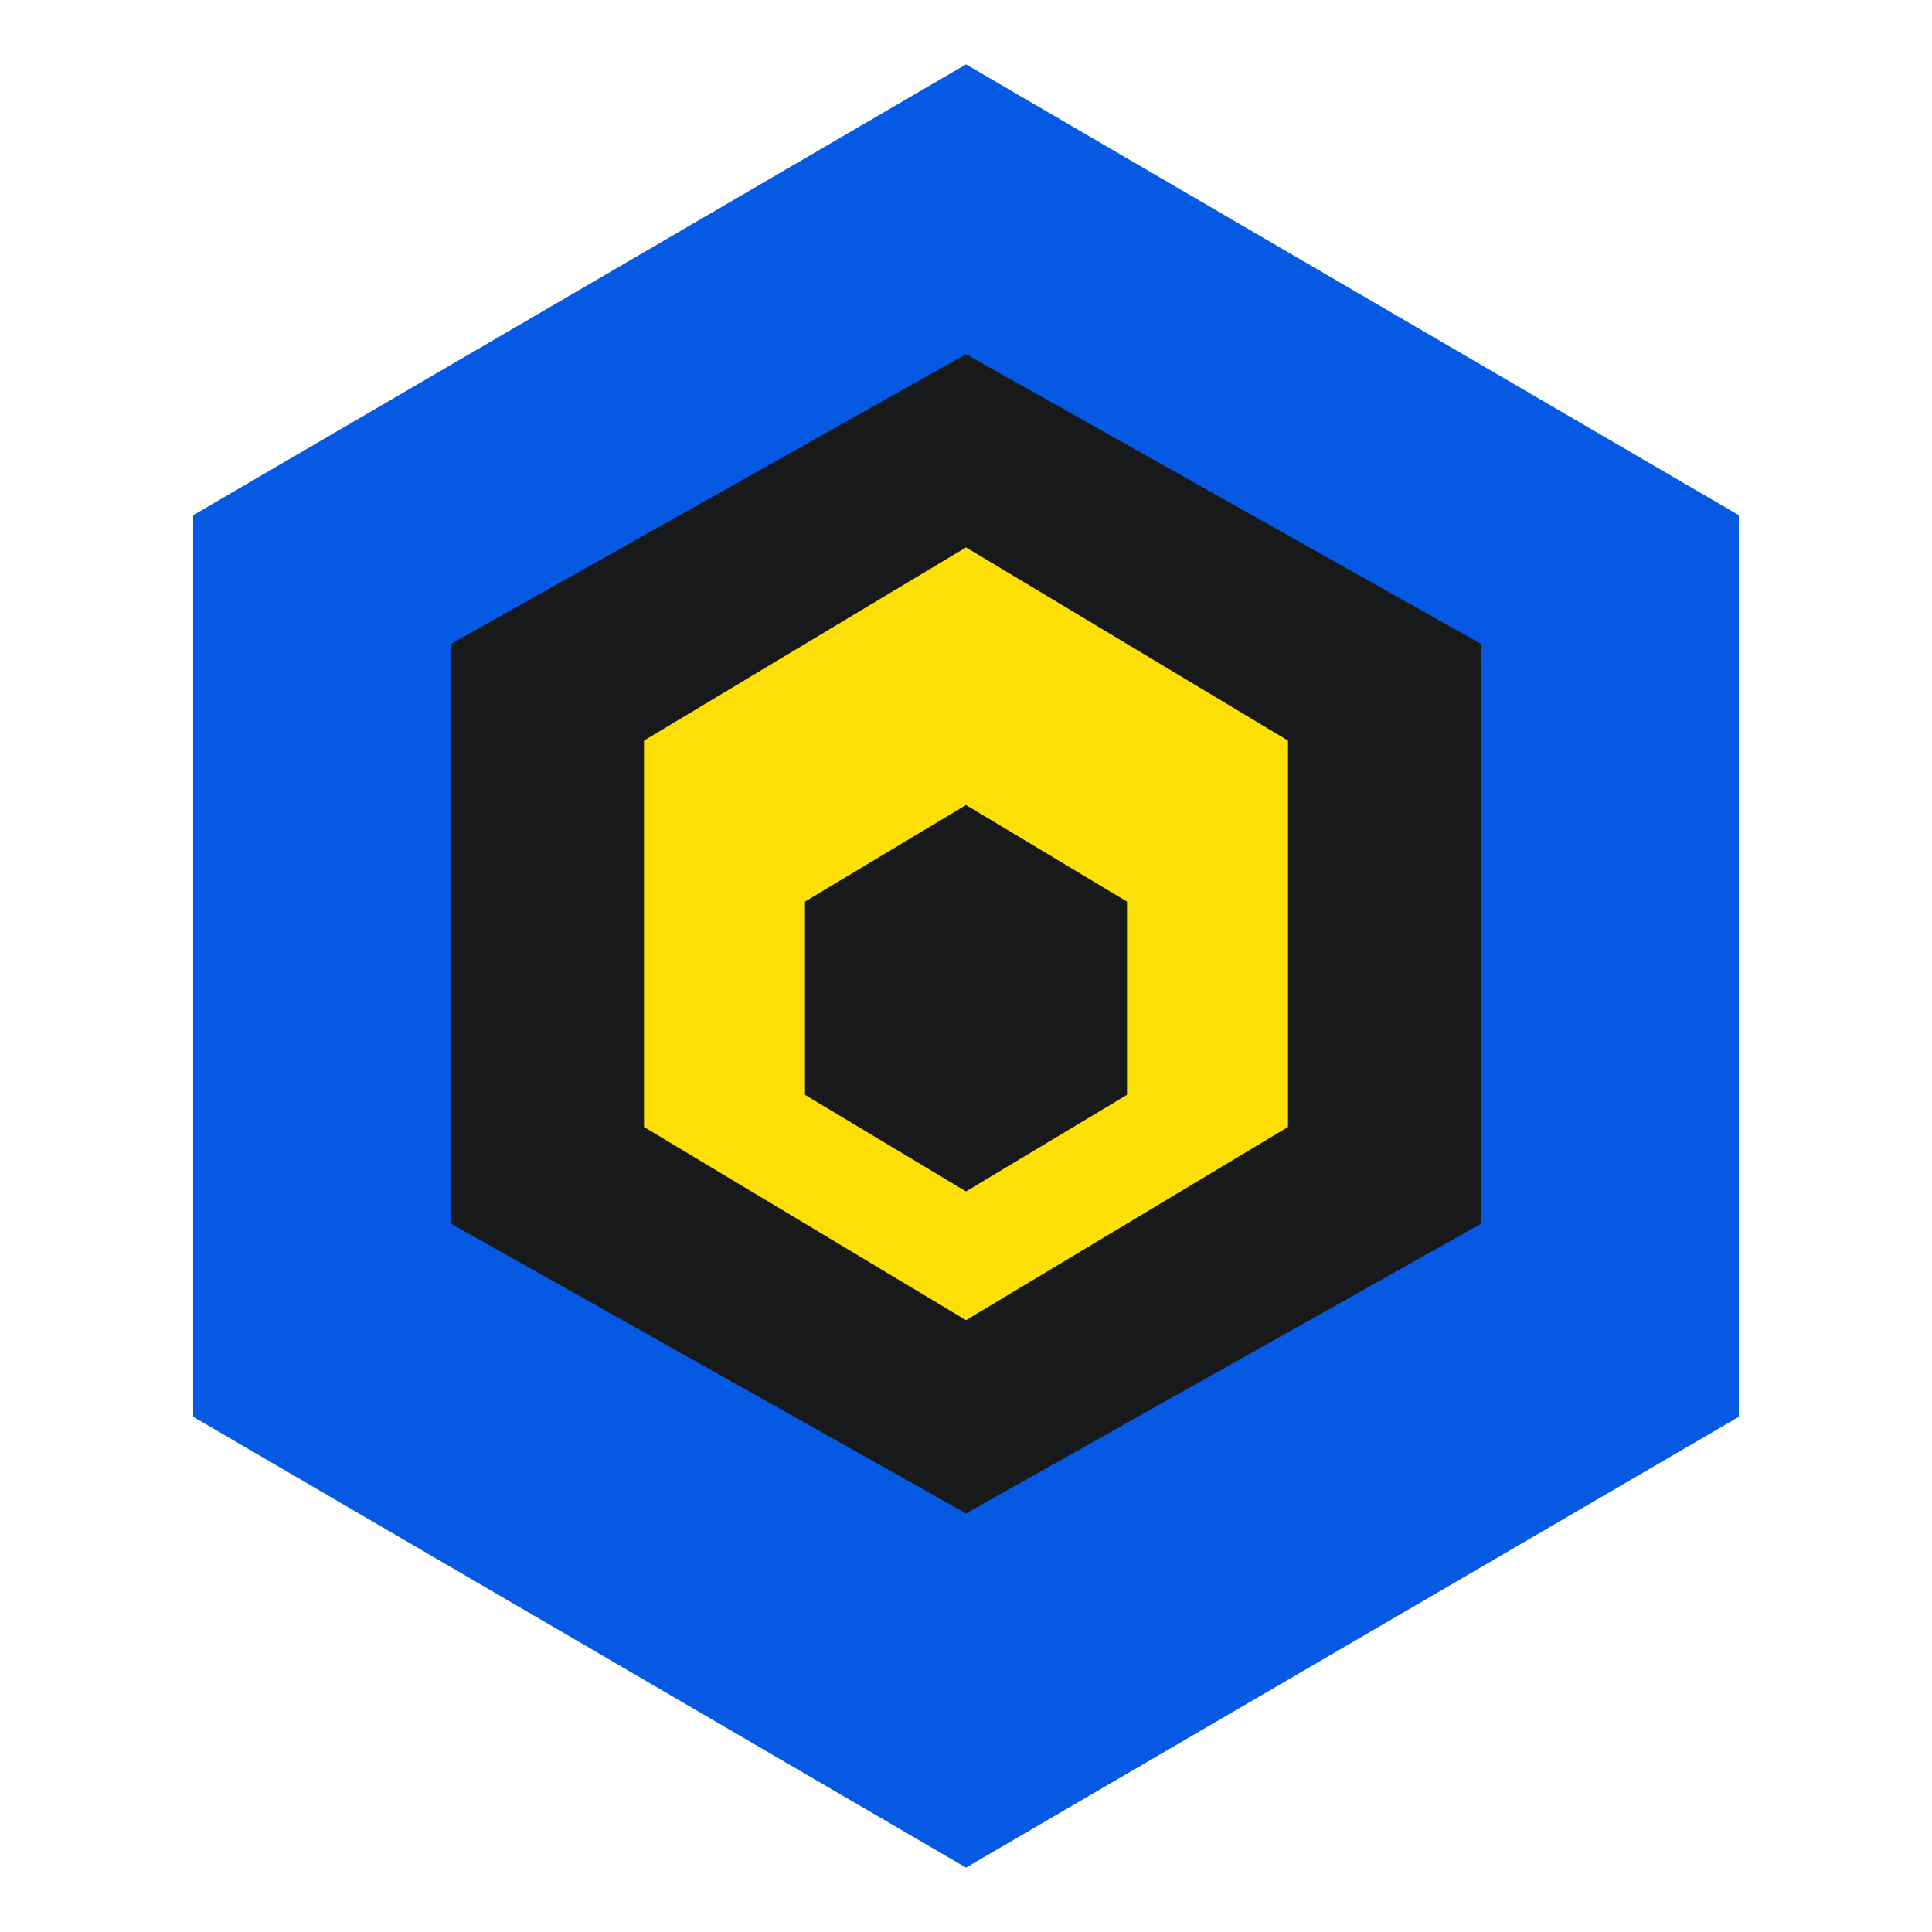
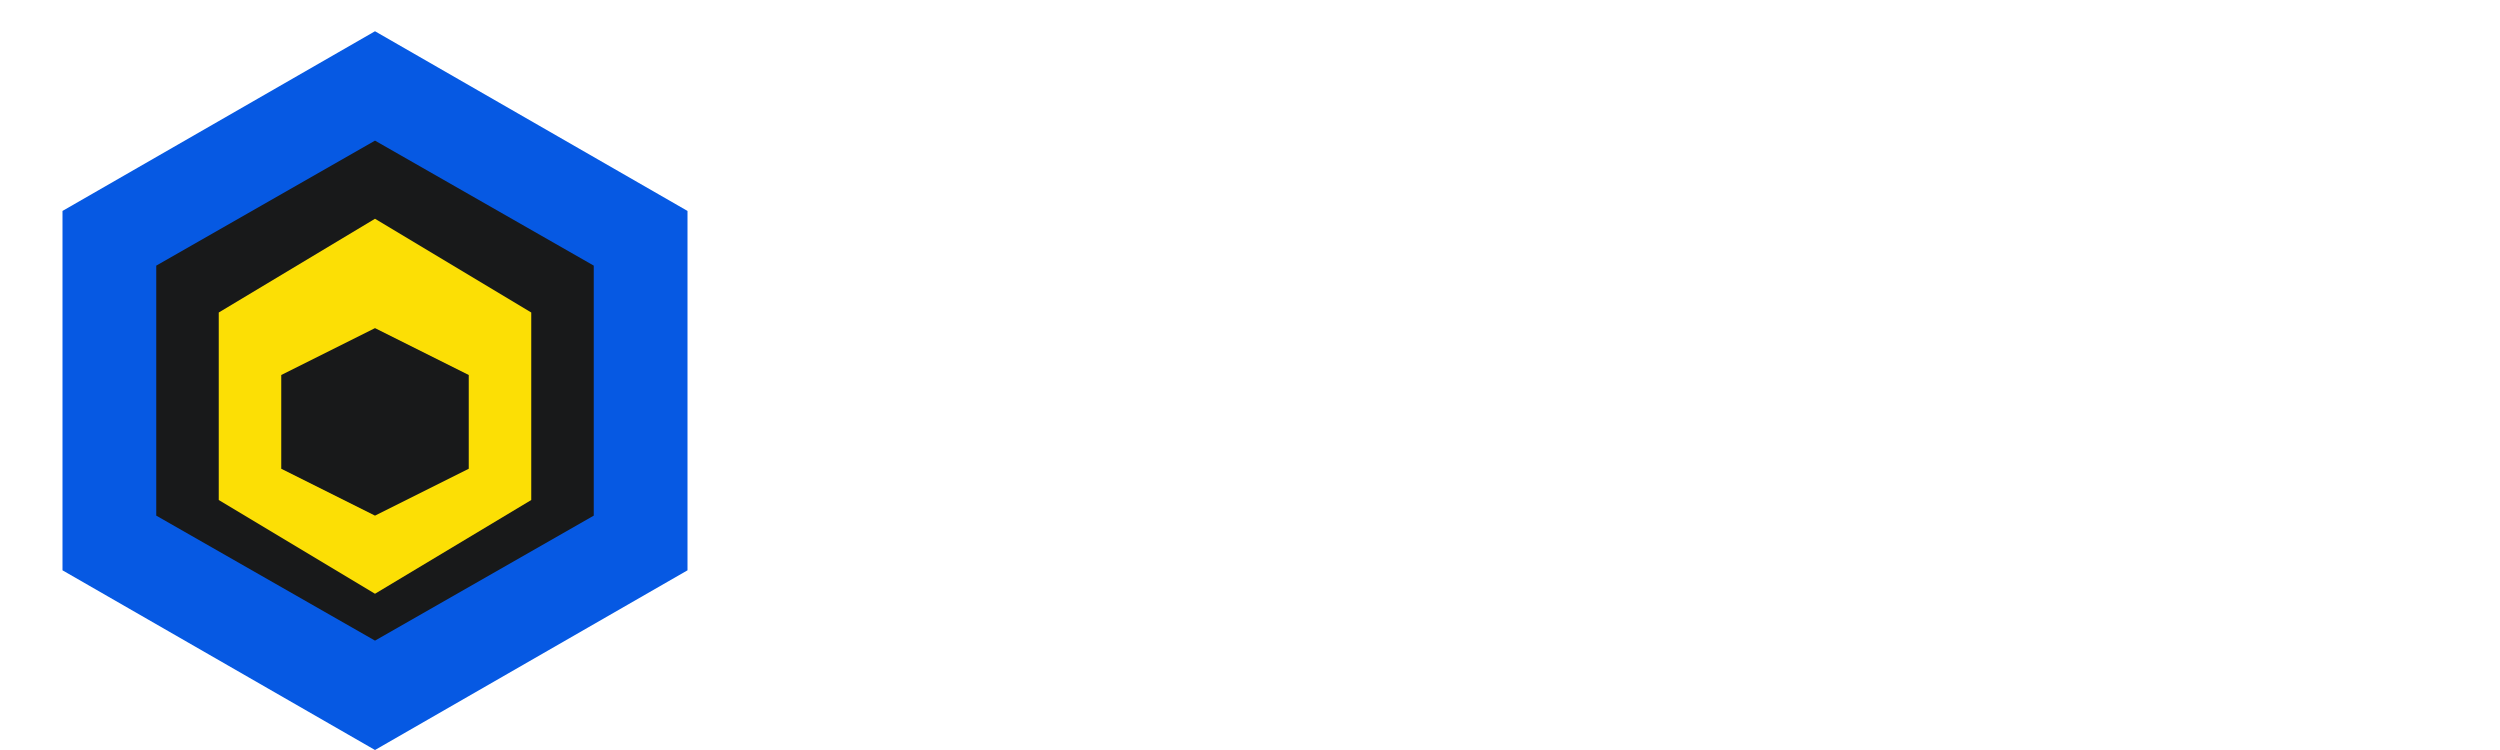
- <svg xmlns="http://www.w3.org/2000/svg" width="120" height="120" viewBox="0 0 120 120">
-   <polygon points="60,4 108,32 108,88 60,116 12,88 12,32" fill="#0659E3" />
-   <polygon points="60,22 92,40 92,76 60,94 28,76 28,40" fill="#18191A" />
-   <polygon points="60,34 80,46 80,70 60,82 40,70 40,46" fill="#FCDF05" />
-   <polygon points="60,50 70,56 70,68 60,74 50,68 50,56" fill="#18191A" />
+ <svg xmlns="http://www.w3.org/2000/svg" width="160" height="48" viewBox="0 0 160 48">
+   <polygon points="24,2 44,13.5 44,36.5 24,48 4,36.5 4,13.5" fill="#0659E3" />
+   <polygon points="24,9 38,17 38,33 24,41 10,33 10,17" fill="#18191A" />
+   <polygon points="24,14 34,20 34,32 24,38 14,32 14,20" fill="#FCDF05" />
+   <polygon points="24,21 30,24 30,30 24,33 18,30 18,24" fill="#18191A" />
</svg>
